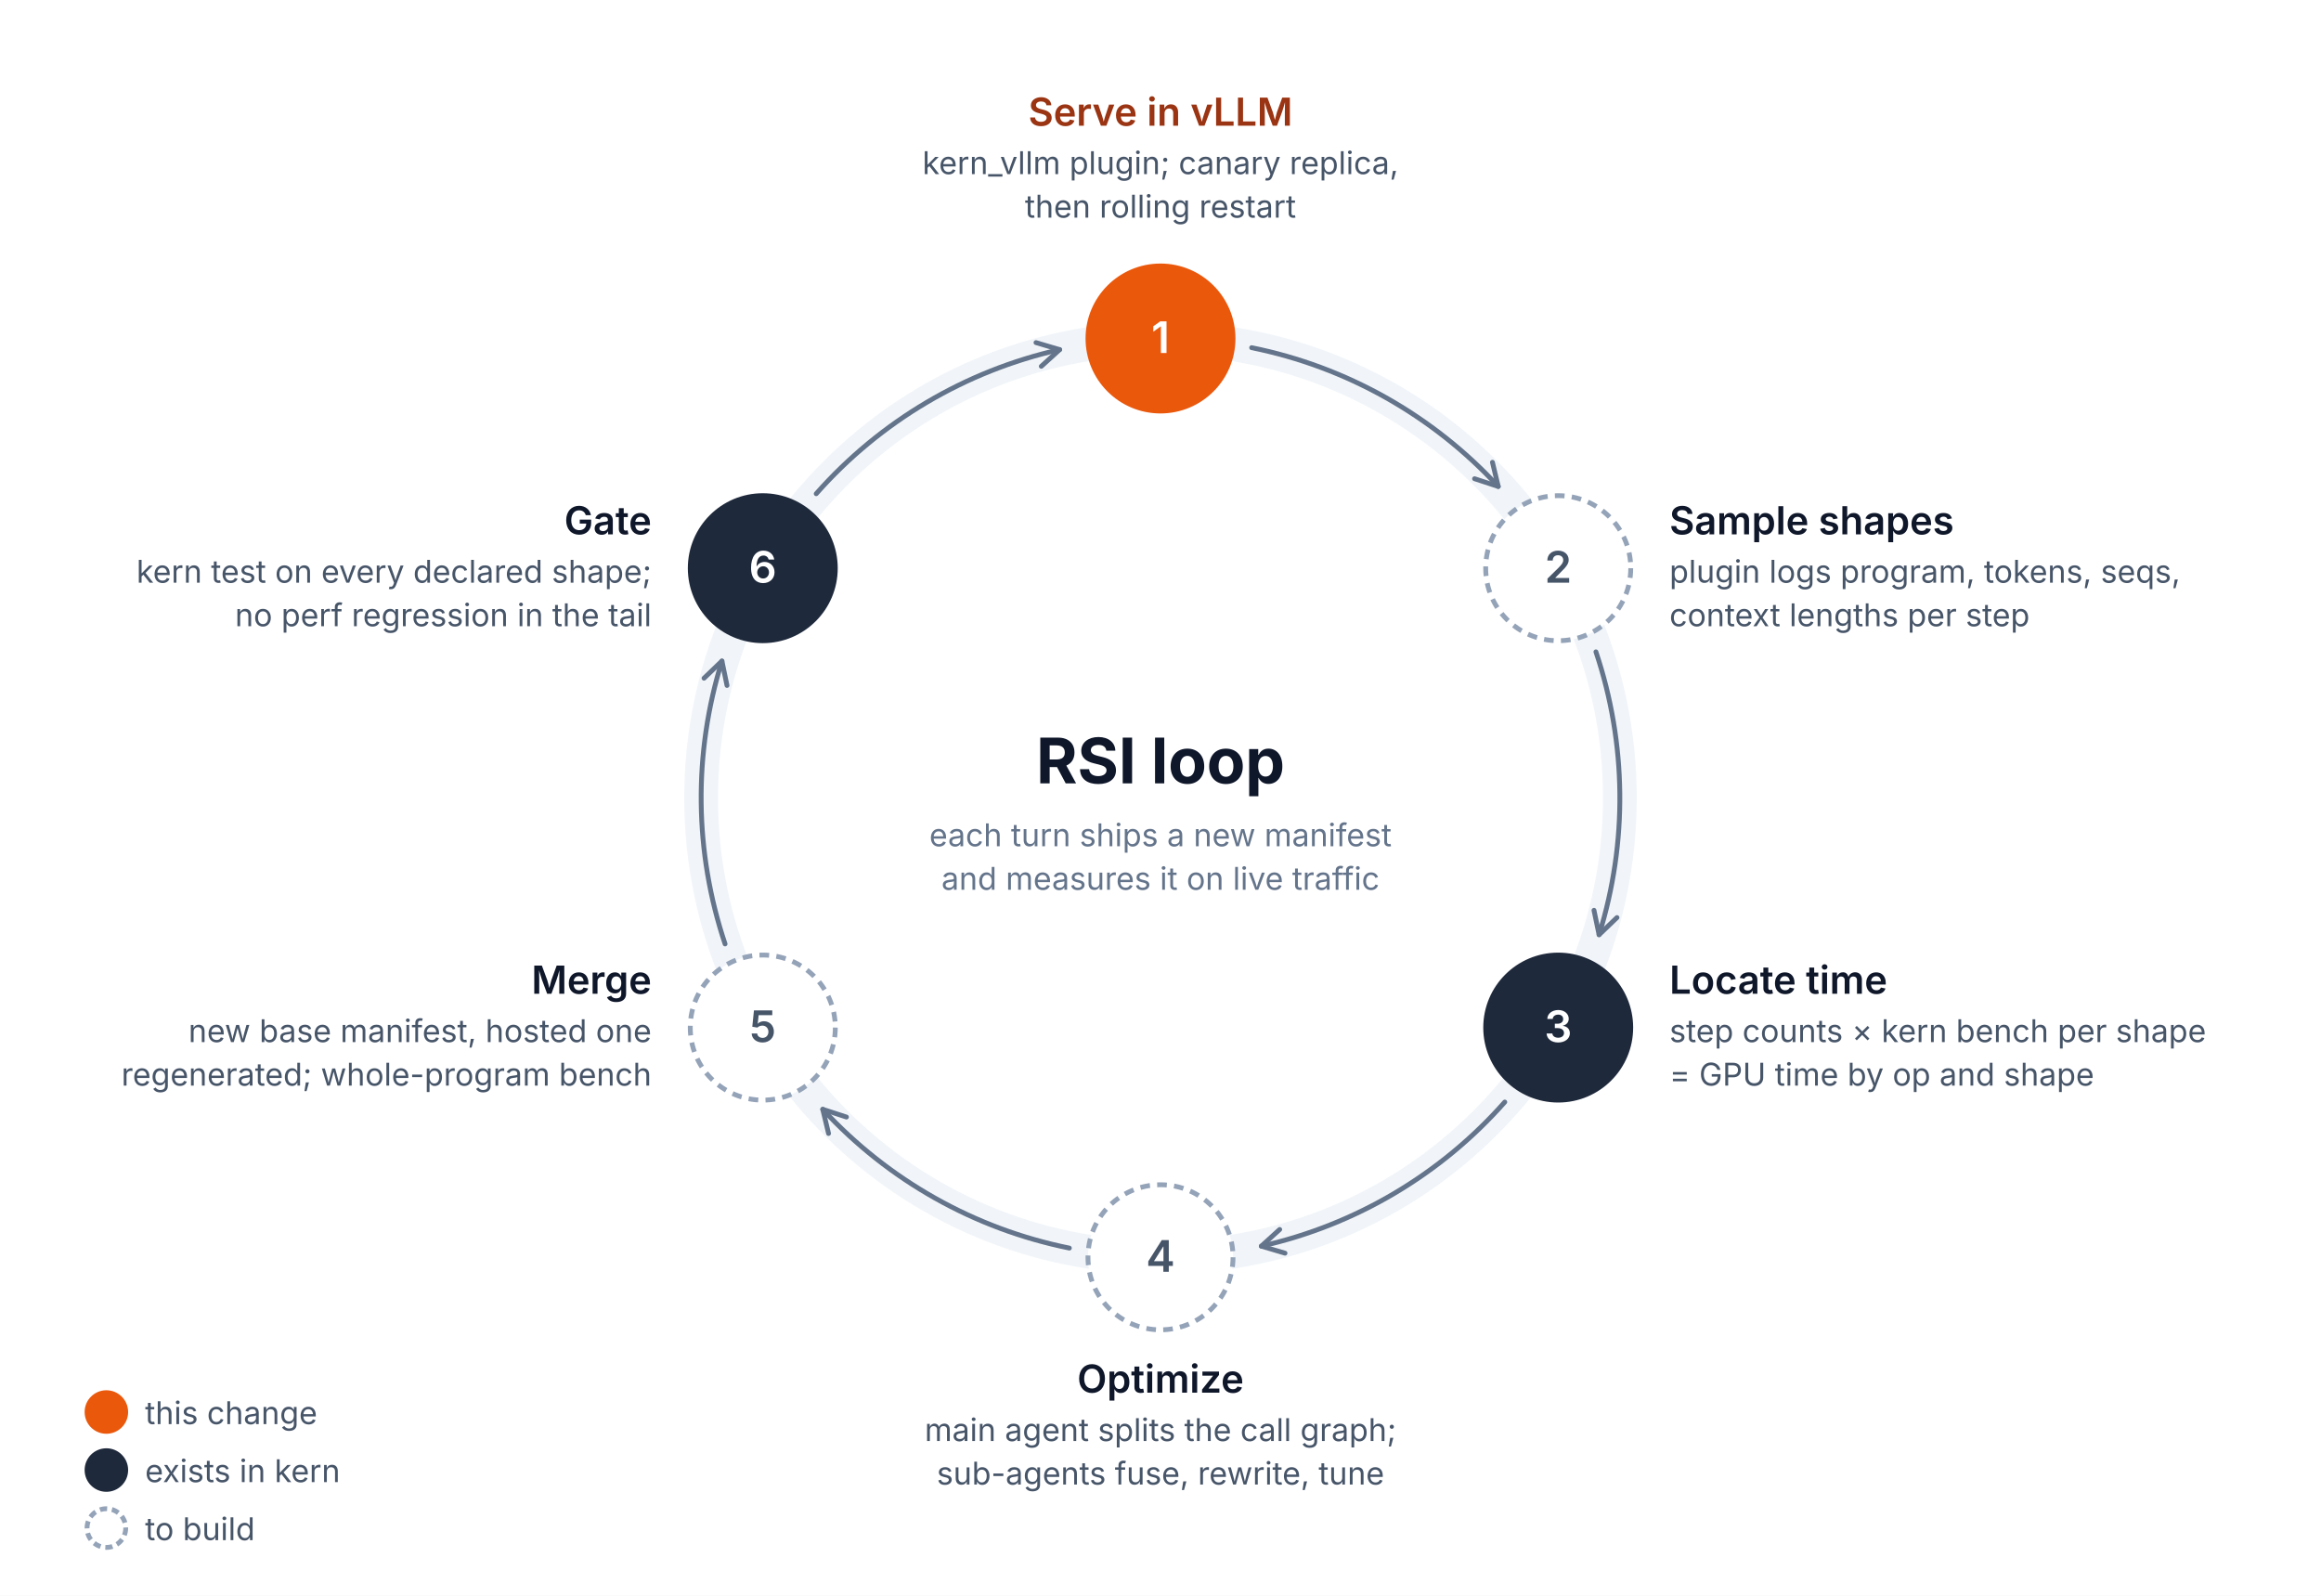
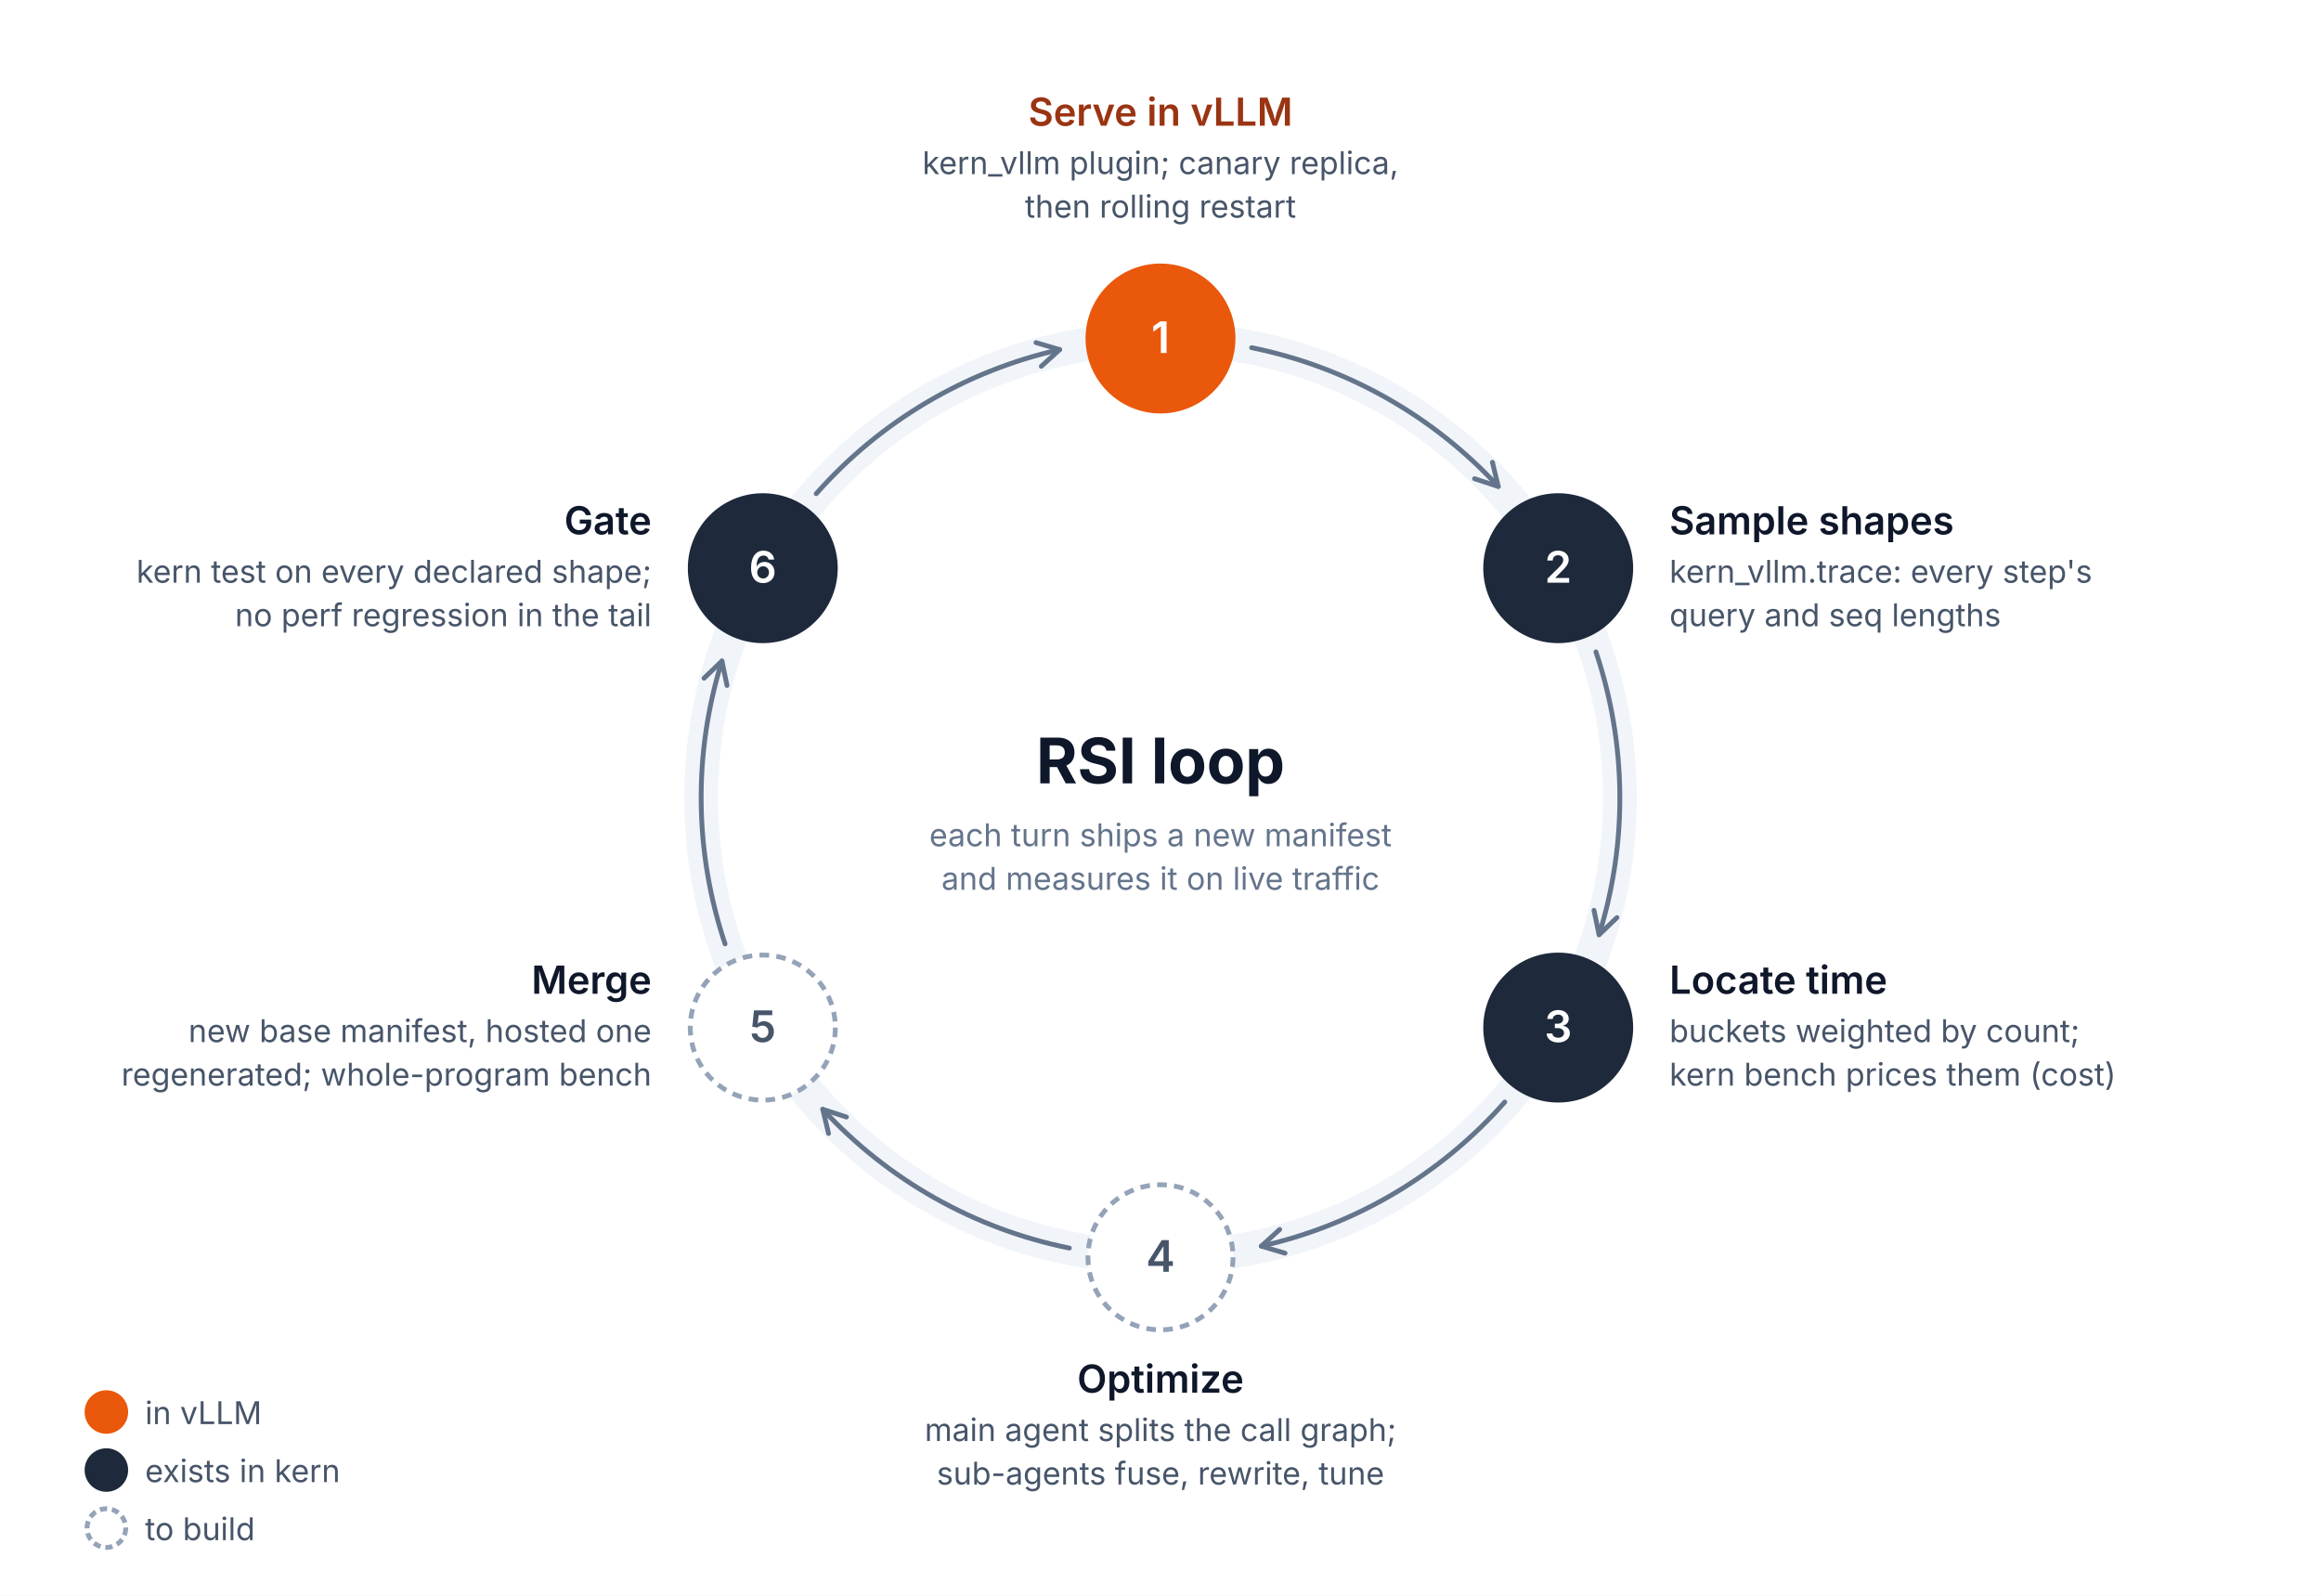
<svg xmlns="http://www.w3.org/2000/svg" viewBox="0 0 960 660" width="960" height="660" font-family="Inter, -apple-system, 'Segoe UI', Helvetica, Arial, sans-serif">
  <rect width="960" height="660" fill="#ffffff" />
  <circle cx="480" cy="330" r="190" fill="none" stroke="#f1f5f9" stroke-width="14" />
  <path d="M517.7,143.8 A190,190 0 0 1 619.7,201.2" fill="none" stroke="#64748b" stroke-width="2" stroke-linecap="round" />
  <path d="M617.3,191.2 L619.7,201.2 L609.9,198.0" fill="none" stroke="#64748b" stroke-width="2" stroke-linecap="round" stroke-linejoin="round" />
  <path d="M660.1,269.6 A190,190 0 0 1 661.4,386.6" fill="none" stroke="#64748b" stroke-width="2" stroke-linecap="round" />
  <path d="M668.8,379.5 L661.4,386.6 L659.3,376.5" fill="none" stroke="#64748b" stroke-width="2" stroke-linecap="round" stroke-linejoin="round" />
  <path d="M622.4,455.8 A190,190 0 0 1 521.7,515.4" fill="none" stroke="#64748b" stroke-width="2" stroke-linecap="round" />
  <path d="M531.5,518.3 L521.7,515.4 L529.3,508.5" fill="none" stroke="#64748b" stroke-width="2" stroke-linecap="round" stroke-linejoin="round" />
  <path d="M442.3,516.2 A190,190 0 0 1 340.3,458.8" fill="none" stroke="#64748b" stroke-width="2" stroke-linecap="round" />
  <path d="M342.7,468.8 L340.3,458.8 L350.1,462.0" fill="none" stroke="#64748b" stroke-width="2" stroke-linecap="round" stroke-linejoin="round" />
  <path d="M299.9,390.4 A190,190 0 0 1 298.6,273.4" fill="none" stroke="#64748b" stroke-width="2" stroke-linecap="round" />
  <path d="M291.2,280.5 L298.6,273.4 L300.7,283.5" fill="none" stroke="#64748b" stroke-width="2" stroke-linecap="round" stroke-linejoin="round" />
  <path d="M337.6,204.2 A190,190 0 0 1 438.3,144.6" fill="none" stroke="#64748b" stroke-width="2" stroke-linecap="round" />
  <path d="M428.5,141.7 L438.3,144.6 L430.7,151.5" fill="none" stroke="#64748b" stroke-width="2" stroke-linecap="round" stroke-linejoin="round" />
  <circle cx="480.0" cy="140.0" r="30" fill="#ea580c" stroke="#ea580c" stroke-width="2" />
  <text x="480.0" y="146.0" text-anchor="middle" font-size="18" font-weight="600" fill="#ffffff">1</text>
  <text x="480.0" y="52.0" text-anchor="middle" font-size="16" font-weight="600" fill="#9a3412">Serve in vLLM</text>
  <text x="480.0" y="72.0" text-anchor="middle" font-size="13" fill="#475569">kern_vllm plugin; canary replica,</text>
  <text x="480.0" y="90.0" text-anchor="middle" font-size="13" fill="#475569">then rolling restart</text>
-   <circle cx="644.5" cy="235.0" r="30" fill="#ffffff" stroke="#94a3b8" stroke-width="2" stroke-dasharray="4 3" />
-   <text x="644.5" y="241.0" text-anchor="middle" font-size="18" font-weight="600" fill="#475569">2</text>
+   <circle cx="644.5" cy="235.0" r="30" fill="#1e293b" stroke="#1e293b" stroke-width="2" />
+   <text x="644.5" y="241.0" text-anchor="middle" font-size="18" font-weight="600" fill="#ffffff">2</text>
  <text x="690.5" y="221.0" text-anchor="start" font-size="16" font-weight="600" fill="#0f172a">Sample shapes</text>
-   <text x="690.5" y="241.0" text-anchor="start" font-size="13" fill="#475569">plugin logs program, tokens, seqs,</text>
-   <text x="690.5" y="259.0" text-anchor="start" font-size="13" fill="#475569">context lengths per step</text>
+   <text x="690.5" y="241.0" text-anchor="start" font-size="13" fill="#475569">kern_vllm.trace: every step's</text>
+   <text x="690.5" y="259.0" text-anchor="start" font-size="13" fill="#475569">query and seq lengths</text>
  <circle cx="644.5" cy="425.0" r="30" fill="#1e293b" stroke="#1e293b" stroke-width="2" />
  <text x="644.5" y="431.0" text-anchor="middle" font-size="18" font-weight="600" fill="#ffffff">3</text>
  <text x="690.5" y="411.0" text-anchor="start" font-size="16" font-weight="600" fill="#0f172a">Locate time</text>
-   <text x="690.5" y="431.0" text-anchor="start" font-size="13" fill="#475569">step counts × kern bench per shape</text>
-   <text x="690.5" y="449.0" text-anchor="start" font-size="13" fill="#475569">= GPU time by op and shape</text>
+   <text x="690.5" y="431.0" text-anchor="start" font-size="13" fill="#475569">buckets weighted by count;</text>
+   <text x="690.5" y="449.0" text-anchor="start" font-size="13" fill="#475569">kern bench prices them (cost)</text>
  <circle cx="480.0" cy="520.0" r="30" fill="#ffffff" stroke="#94a3b8" stroke-width="2" stroke-dasharray="4 3" />
  <text x="480.0" y="526.0" text-anchor="middle" font-size="18" font-weight="600" fill="#475569">4</text>
  <text x="480.0" y="576.0" text-anchor="middle" font-size="16" font-weight="600" fill="#0f172a">Optimize</text>
  <text x="480.0" y="596.0" text-anchor="middle" font-size="13" fill="#475569">main agent splits the call graph;</text>
  <text x="480.0" y="614.0" text-anchor="middle" font-size="13" fill="#475569">sub-agents fuse, rewrite, tune</text>
  <circle cx="315.5" cy="425.0" r="30" fill="#ffffff" stroke="#94a3b8" stroke-width="2" stroke-dasharray="4 3" />
  <text x="315.5" y="431.0" text-anchor="middle" font-size="18" font-weight="600" fill="#475569">5</text>
  <text x="269.5" y="411.0" text-anchor="end" font-size="16" font-weight="600" fill="#0f172a">Merge</text>
  <text x="269.5" y="431.0" text-anchor="end" font-size="13" fill="#475569">new base manifest, hosted one</text>
  <text x="269.5" y="449.0" text-anchor="end" font-size="13" fill="#475569">regenerated; whole-program bench</text>
  <circle cx="315.5" cy="235.0" r="30" fill="#1e293b" stroke="#1e293b" stroke-width="2" />
  <text x="315.5" y="241.0" text-anchor="middle" font-size="18" font-weight="600" fill="#ffffff">6</text>
  <text x="269.5" y="221.0" text-anchor="end" font-size="16" font-weight="600" fill="#0f172a">Gate</text>
  <text x="269.5" y="241.0" text-anchor="end" font-size="13" fill="#475569">kern test on every declared shape;</text>
  <text x="269.5" y="259.0" text-anchor="end" font-size="13" fill="#475569">no perf regression in the tail</text>
  <text x="480" y="324" text-anchor="middle" font-size="26" font-weight="700" fill="#0f172a">RSI loop</text>
  <text x="480" y="350" text-anchor="middle" font-size="13" fill="#64748b">each turn ships a new manifest</text>
  <text x="480" y="368" text-anchor="middle" font-size="13" fill="#64748b">and measures it on live traffic</text>
  <circle cx="44" cy="584" r="8" fill="#ea580c" stroke="#ea580c" stroke-width="2" />
-   <text x="60" y="589" font-size="13" fill="#475569">this change</text>
+   <text x="60" y="589" font-size="13" fill="#475569">in vLLM</text>
  <circle cx="44" cy="608" r="8" fill="#1e293b" stroke="#1e293b" stroke-width="2" />
  <text x="60" y="613" font-size="13" fill="#475569">exists in kern</text>
  <circle cx="44" cy="632" r="8" fill="#ffffff" stroke="#94a3b8" stroke-width="2" stroke-dasharray="3 2" />
  <text x="60" y="637" font-size="13" fill="#475569">to build</text>
</svg>
